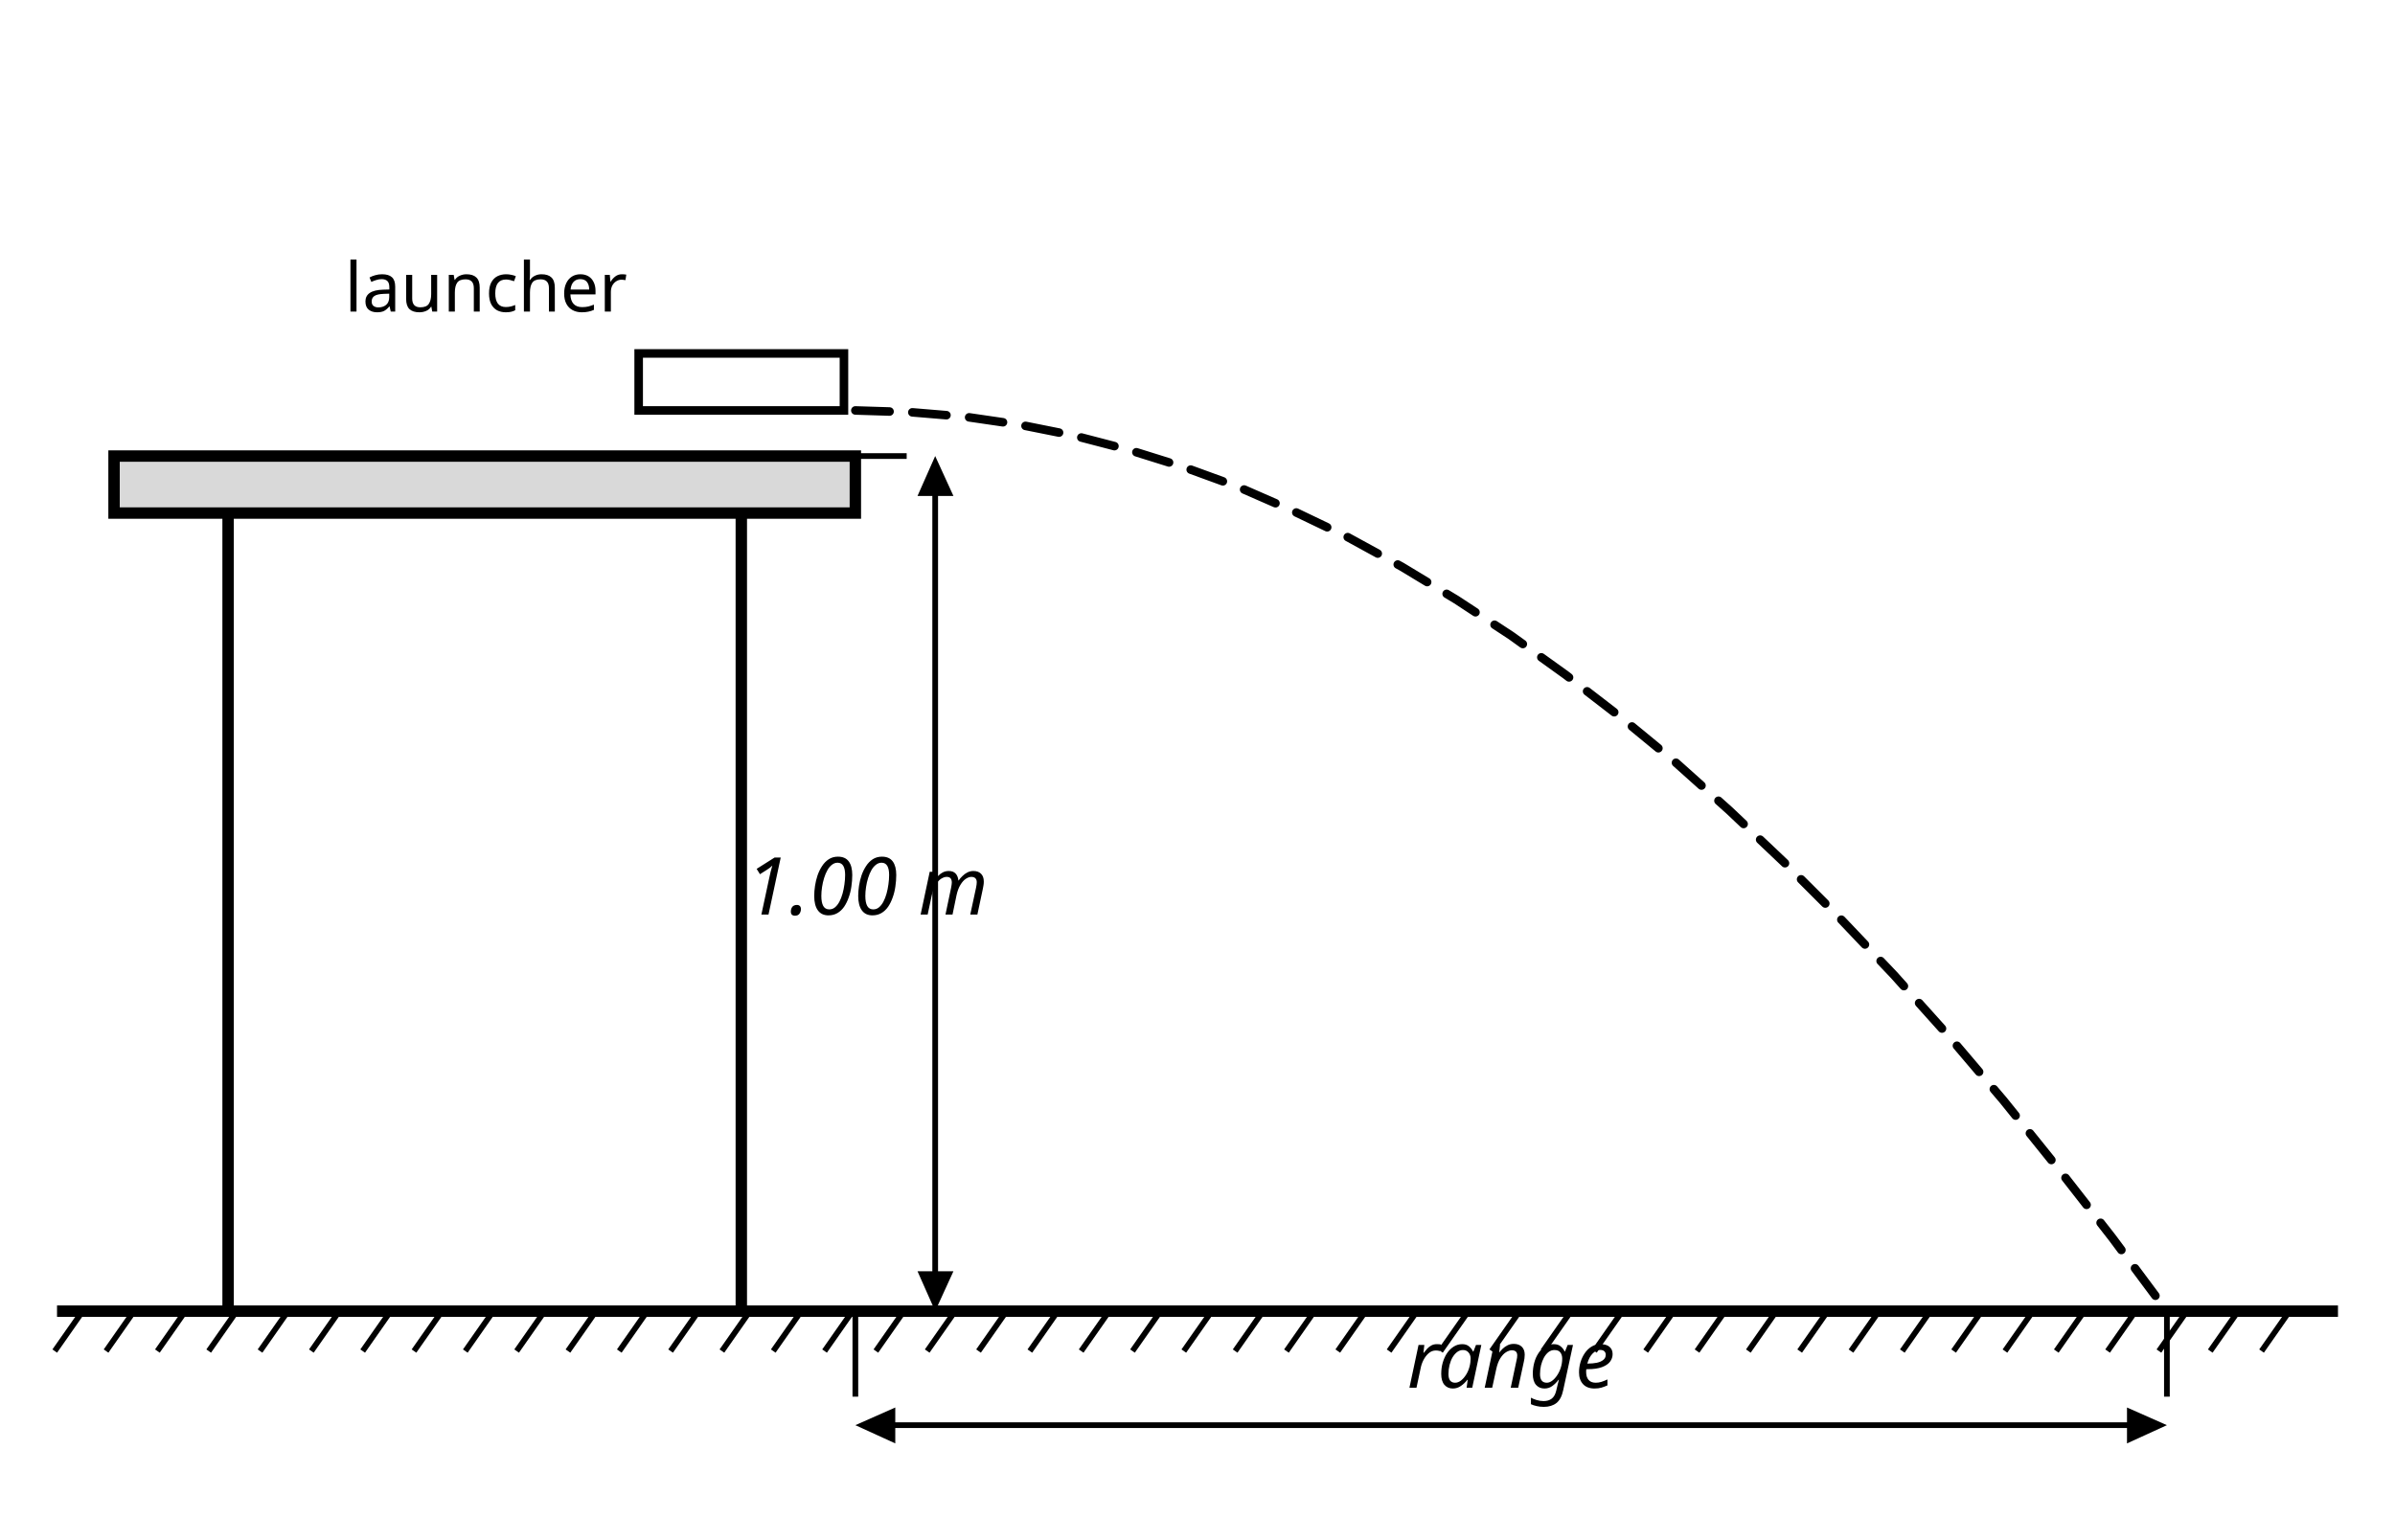
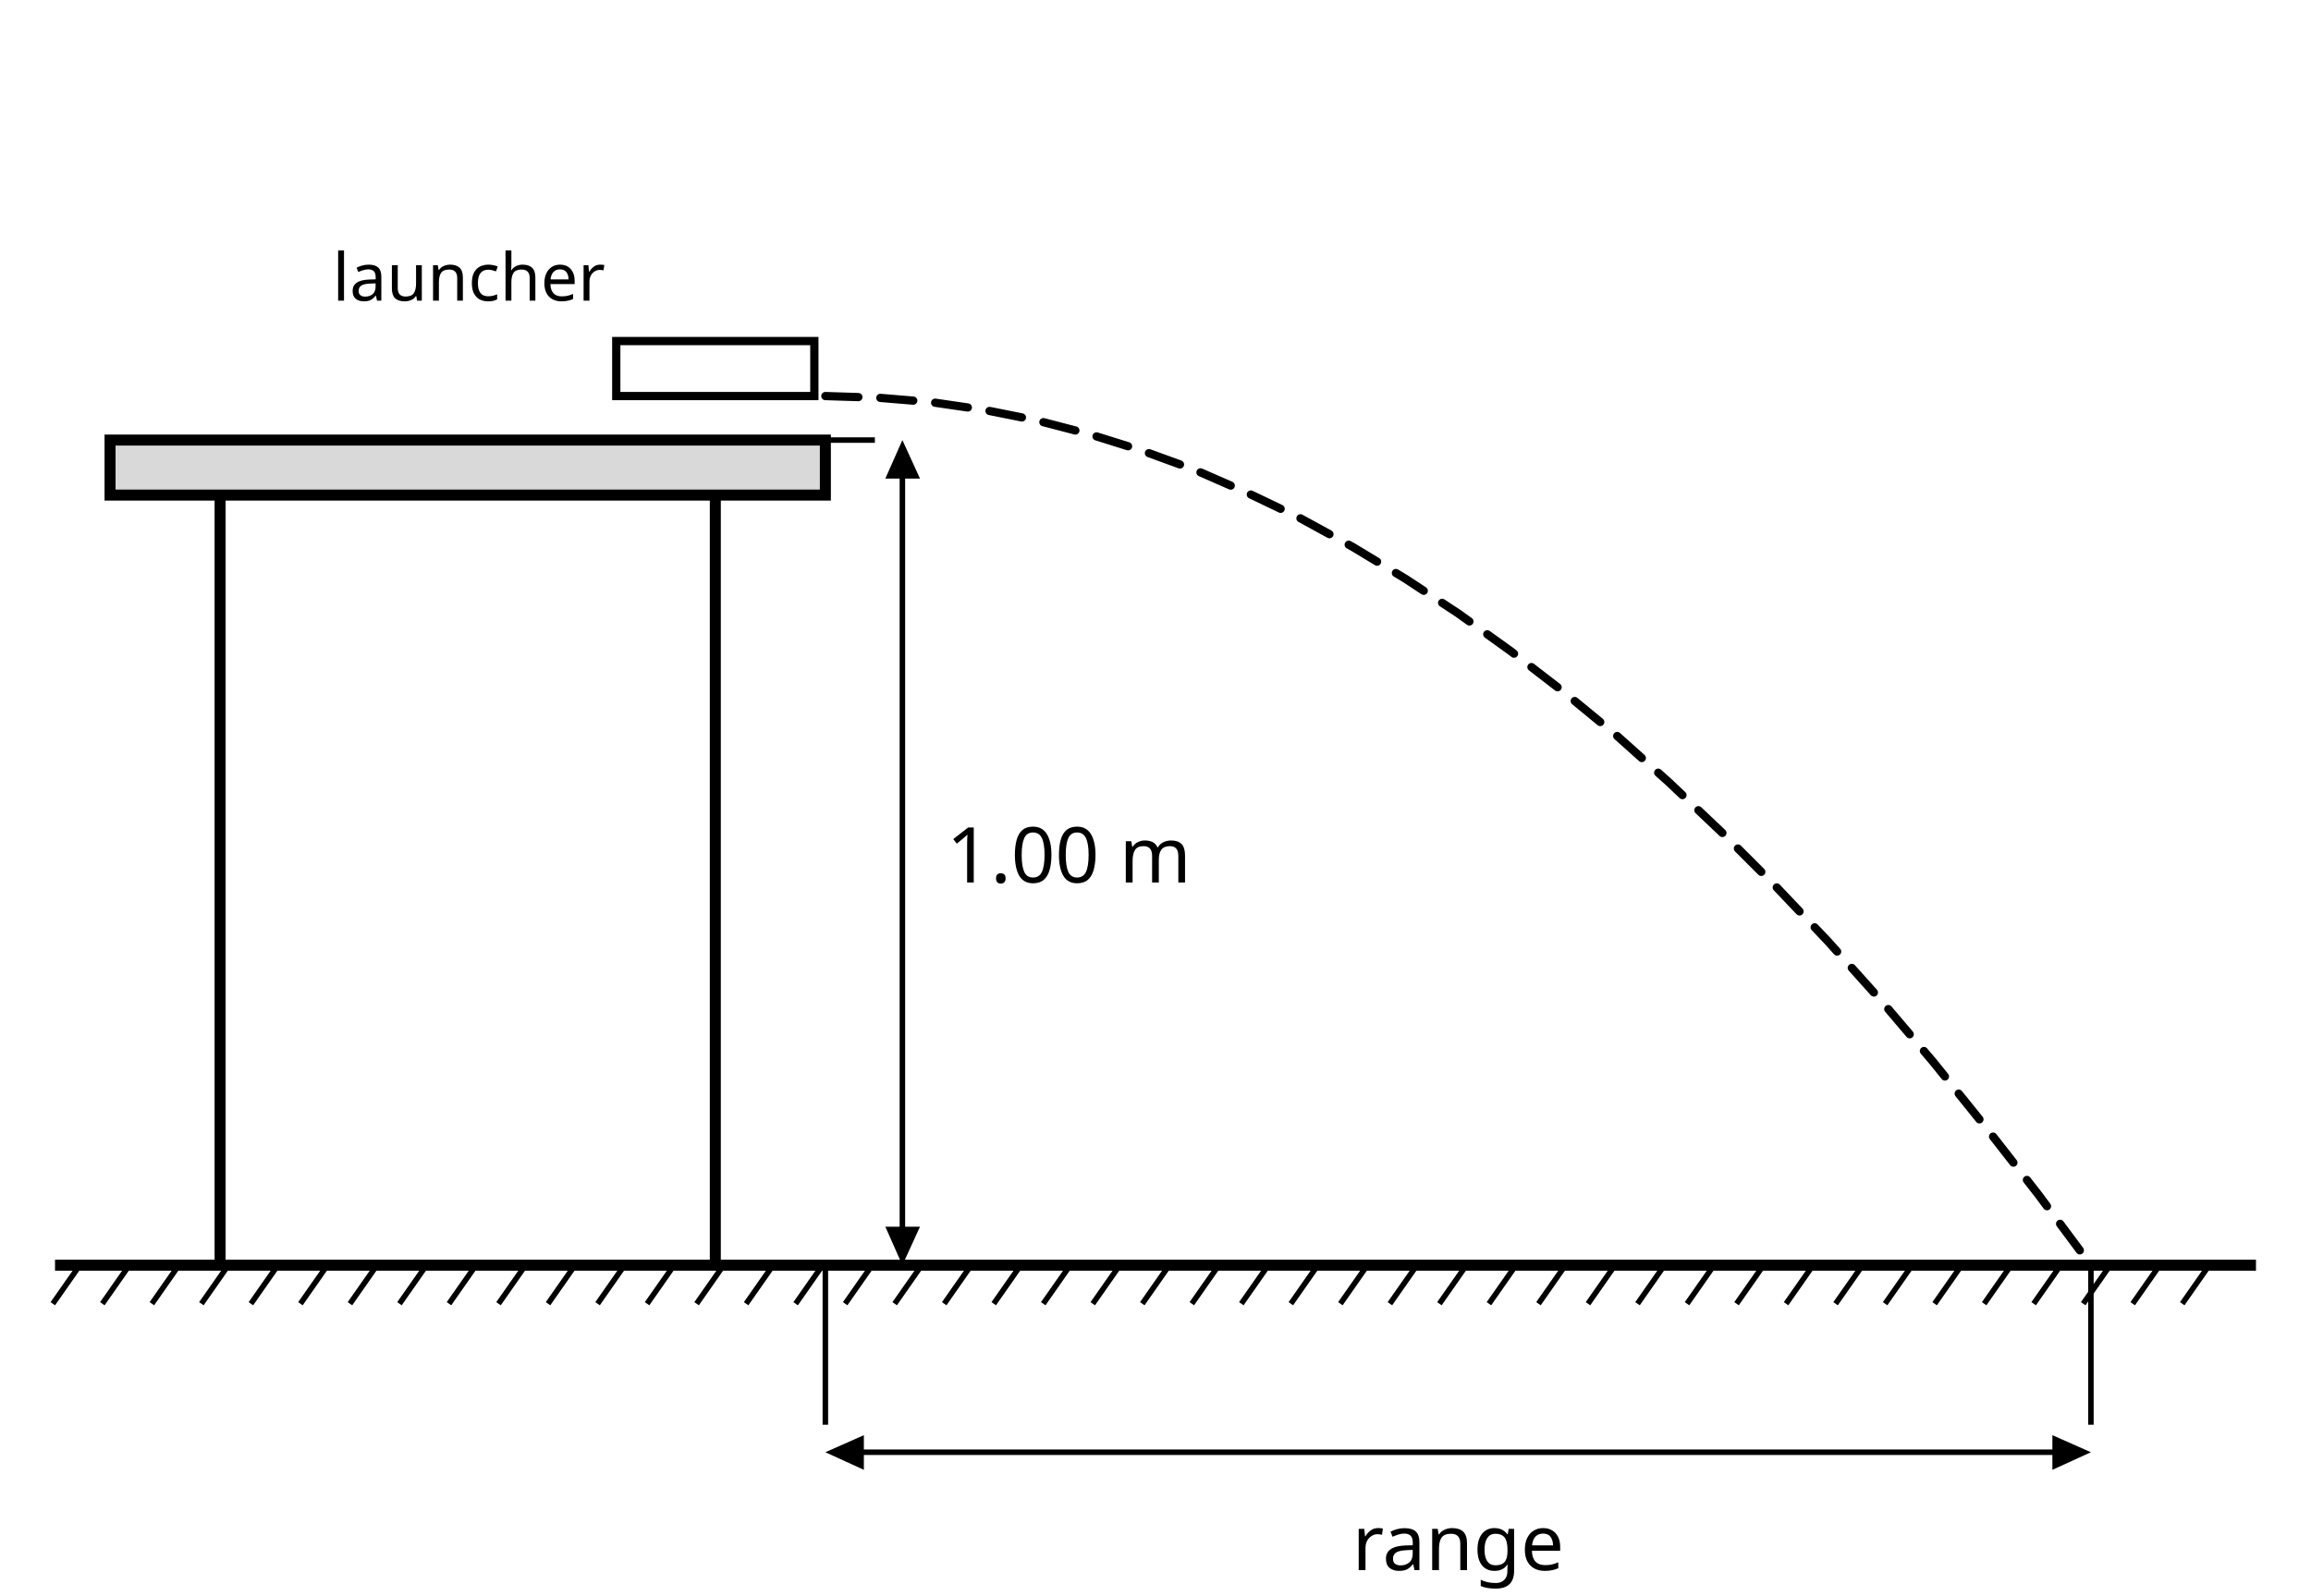
- <svg xmlns="http://www.w3.org/2000/svg" viewBox="0 0 420 270">
+ <svg xmlns="http://www.w3.org/2000/svg" viewBox="0 0 420 290">
  <rect x="20" y="80" width="130" height="10" fill="currentColor" fill-opacity="0.15" stroke="currentColor" stroke-width="2" />
  <line x1="40" y1="90" x2="40" y2="230" stroke="currentColor" stroke-width="2" />
  <line x1="130" y1="90" x2="130" y2="230" stroke="currentColor" stroke-width="2" />
  <rect x="112" y="62" width="36" height="10" fill="none" stroke="currentColor" stroke-width="1.5" />
  <text x="110" y="50" fill="currentColor" font-size="12" font-family="sans-serif" text-anchor="end" dominant-baseline="central">launcher</text>
  <polyline points="150,72 159.6,72.3 169.2,73.1 178.8,74.5 188.3,76.4 197.9,78.9 207.5,81.9 217.1,85.4 226.7,89.6 236.3,94.2 245.8,99.4 255.4,105.2 265,111.5 274.6,118.4 284.2,125.8 293.8,133.7 303.3,142.2 312.9,151.3 322.5,160.9 332.1,171 341.7,181.7 351.3,193 360.8,204.8 370.4,217.1 380,230" fill="none" stroke="currentColor" stroke-width="1.5" stroke-dasharray="6 4" stroke-linecap="round" stroke-linejoin="round" />
  <line x1="10" y1="230" x2="410" y2="230" stroke="currentColor" stroke-width="2" />
  <path d="M14.5 230l-4.9 7M23.5 230l-4.9 7M32.5 230l-4.9 7M41.5 230l-4.9 7M50.5 230l-4.9 7M59.5 230l-4.9 7M68.5 230l-4.9 7M77.5 230l-4.9 7M86.5 230l-4.9 7M95.5 230l-4.9 7M104.5 230l-4.9 7M113.5 230l-4.9 7M122.5 230l-4.9 7M131.5 230l-4.9 7M140.5 230l-4.9 7M149.5 230l-4.9 7M158.5 230l-4.9 7M167.5 230l-4.9 7M176.5 230l-4.9 7M185.5 230l-4.9 7M194.5 230l-4.9 7M203.5 230l-4.9 7M212.5 230l-4.9 7M221.5 230l-4.9 7M230.5 230l-4.9 7M239.5 230l-4.9 7M248.5 230l-4.9 7M257.5 230l-4.9 7M266.5 230l-4.9 7M275.5 230l-4.9 7M284.5 230l-4.9 7M293.5 230l-4.9 7M302.5 230l-4.9 7M311.5 230l-4.9 7M320.5 230l-4.9 7M329.5 230l-4.9 7M338.5 230l-4.9 7M347.5 230l-4.9 7M356.5 230l-4.9 7M365.5 230l-4.9 7M374.5 230l-4.9 7M383.5 230l-4.9 7M392.5 230l-4.9 7M401.5 230l-4.9 7" fill="none" stroke="currentColor" stroke-width="1" />
  <line x1="147" y1="230" x2="159" y2="230" stroke="currentColor" stroke-width="1" />
  <line x1="147" y1="80" x2="159" y2="80" stroke="currentColor" stroke-width="1" />
  <line x1="164" y1="224.4" x2="164" y2="85.6" stroke="currentColor" stroke-width="1" />
  <polygon points="164,80 167.2,87 160.9,87" fill="currentColor" stroke="none" />
  <polygon points="164,230 160.9,223 167.2,223" fill="currentColor" stroke="none" />
-   <text x="152" y="155" fill="currentColor" font-size="14" font-family="sans-serif" font-style="italic" text-anchor="middle" dominant-baseline="central">1.00 m</text>
-   <line x1="150" y1="231" x2="150" y2="245" stroke="currentColor" stroke-width="1" />
-   <line x1="380" y1="231" x2="380" y2="245" stroke="currentColor" stroke-width="1" />
-   <line x1="155.6" y1="250" x2="374.4" y2="250" stroke="currentColor" stroke-width="1" />
-   <polygon points="380,250 373,253.2 373,246.9" fill="currentColor" stroke="none" />
-   <polygon points="150,250 157,246.9 157,253.2" fill="currentColor" stroke="none" />
-   <text x="265" y="238" fill="currentColor" font-size="14" font-family="sans-serif" font-style="italic" text-anchor="middle" dominant-baseline="central">range</text>
+   <text x="172" y="155" fill="currentColor" font-size="14" font-family="sans-serif" text-anchor="start" dominant-baseline="central">1.00 m</text>
+   <line x1="150" y1="231" x2="150" y2="259" stroke="currentColor" stroke-width="1" />
+   <line x1="380" y1="231" x2="380" y2="259" stroke="currentColor" stroke-width="1" />
+   <line x1="155.6" y1="264" x2="374.4" y2="264" stroke="currentColor" stroke-width="1" />
+   <polygon points="380,264 373,267.2 373,260.9" fill="currentColor" stroke="none" />
+   <polygon points="150,264 157,260.9 157,267.2" fill="currentColor" stroke="none" />
+   <text x="265" y="280" fill="currentColor" font-size="14" font-family="sans-serif" text-anchor="middle" dominant-baseline="central">range</text>
</svg>
